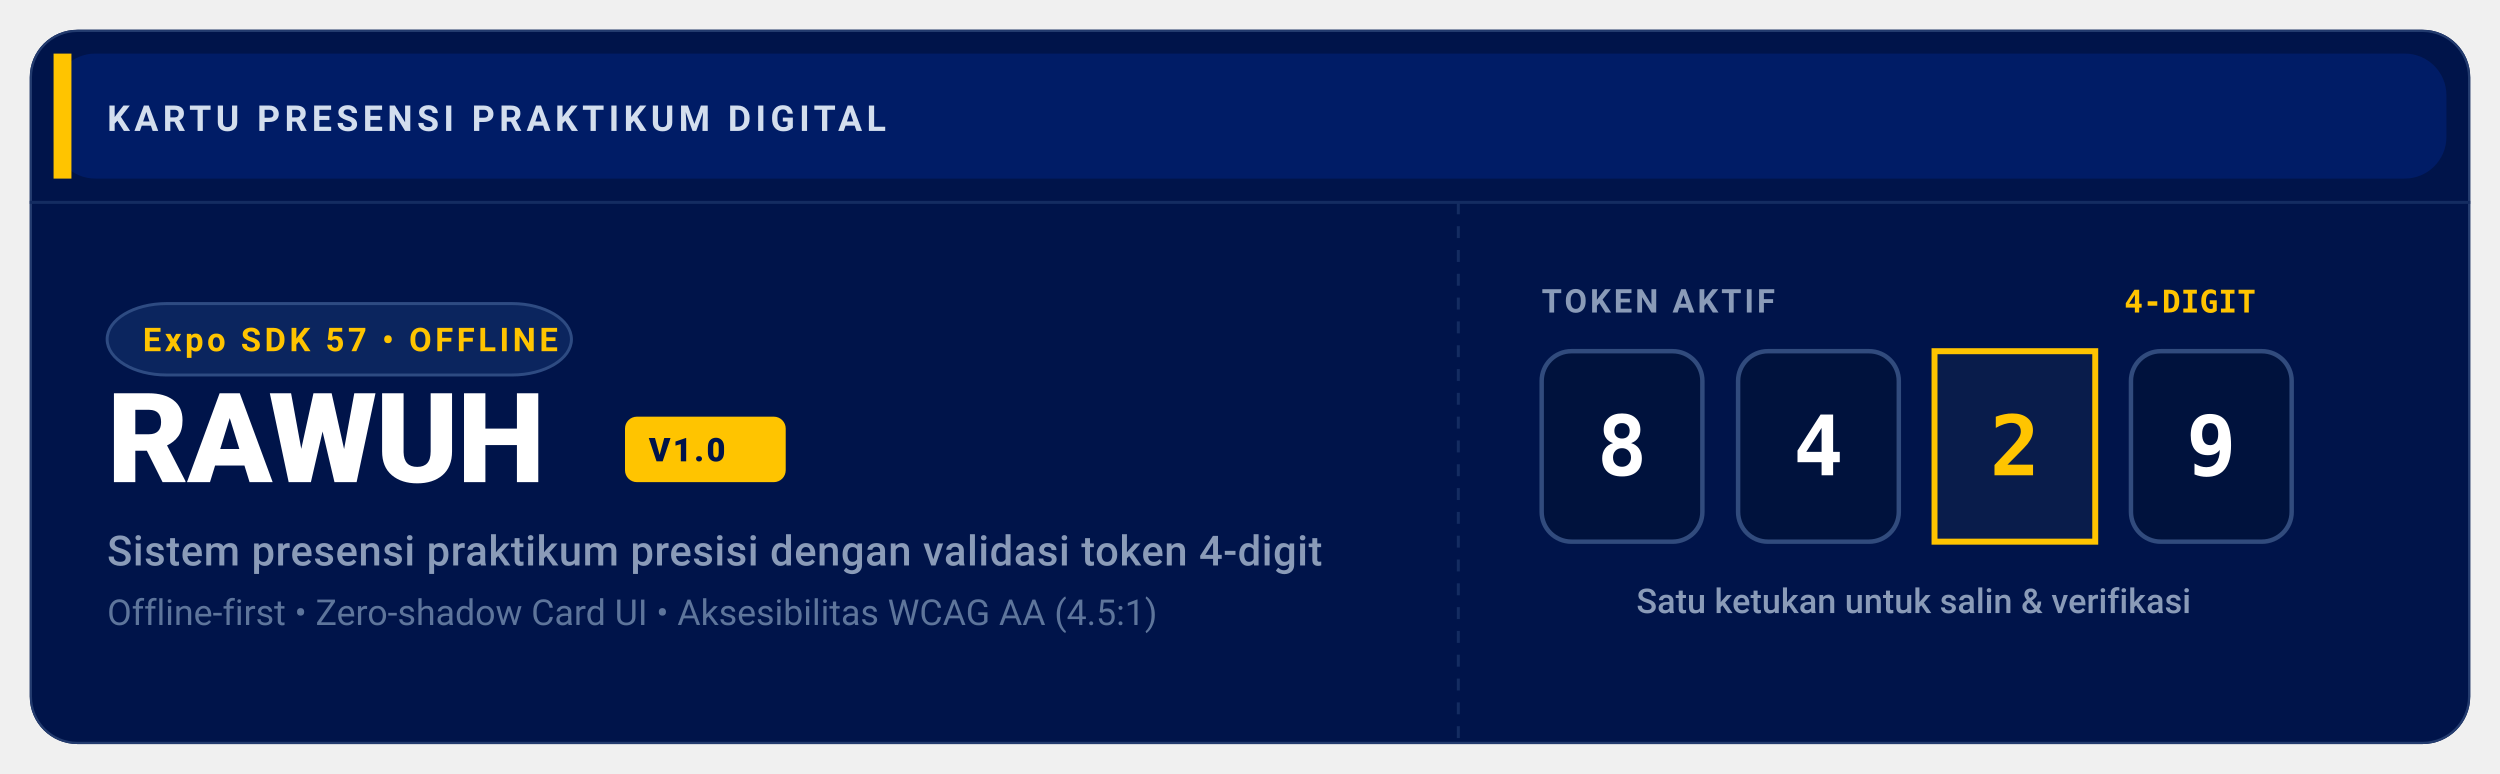
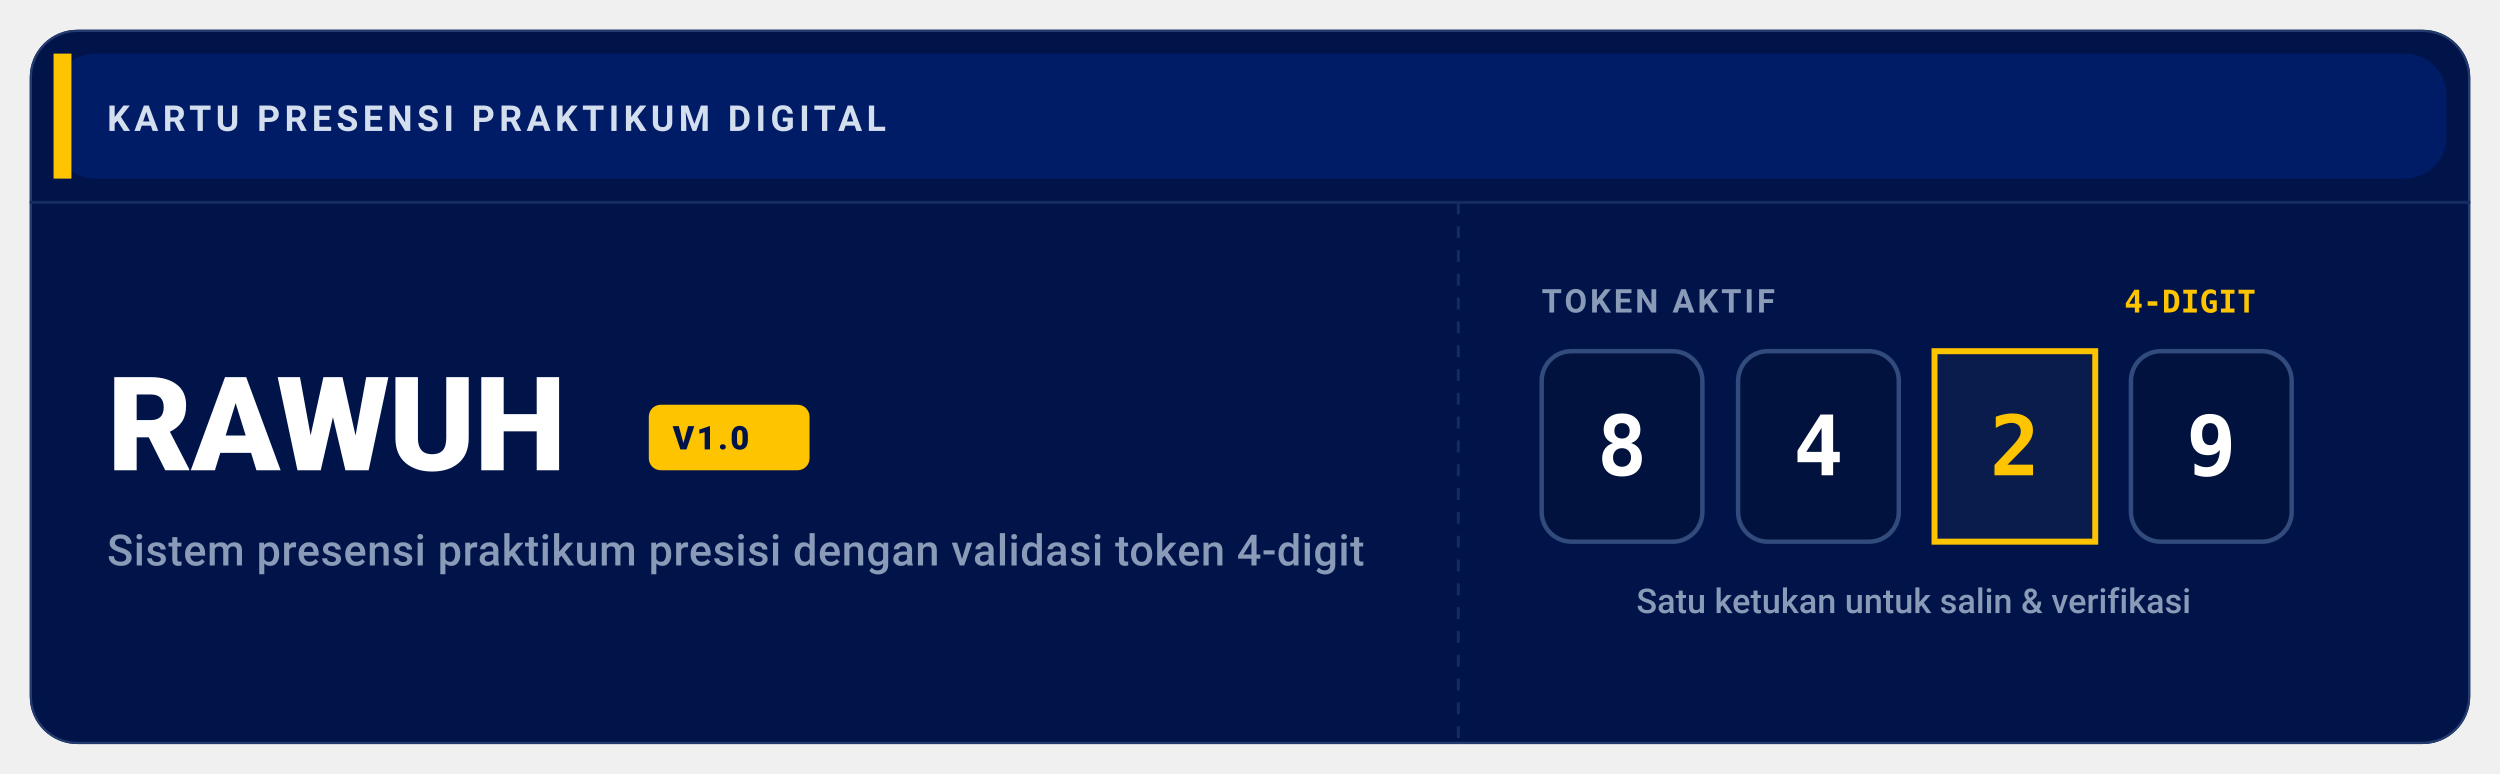
<svg xmlns="http://www.w3.org/2000/svg" viewBox="0 0 840 260" width="100%" height="260" fill="none">
  <defs>
    <style>
      .bg-card { fill: #00144A; stroke: #233B6E; stroke-width: 1.5; rx: 16px; }
      .header-strip { fill: #001C66; rx: 14px; }
      .header-accent { fill: #FFC400; }
-       .brand-title { font-family: -apple-system, BlinkMacSystemFont, 'Segoe UI', Roboto, Helvetica, Arial, sans-serif; font-weight: 800; font-size: 42px; fill: #FFFFFF; letter-spacing: -0.5px; }
-       .brand-sub { font-family: -apple-system, BlinkMacSystemFont, 'Segoe UI', Roboto, Helvetica, Arial, sans-serif; font-weight: 500; font-size: 14px; fill: #8A9BB8; letter-spacing: 0.2px; }
-       .pill-badge { fill: #0B255E; stroke: #2E4B82; stroke-width: 1; rx: 20px; }
-       .badge-text { font-family: -apple-system, BlinkMacSystemFont, 'Segoe UI', Roboto, sans-serif; font-weight: 600; font-size: 11px; fill: #FFC400; letter-spacing: 1.2px; text-transform: uppercase; }
+       .brand-title { font-family: -apple-system, BlinkMacSystemFont, 'Segoe UI', Roboto, Helvetica, Arial, sans-serif; font-weight: 800; font-size: 44px; fill: #FFFFFF; letter-spacing: -0.5px; }
+       .brand-sub { font-family: -apple-system, BlinkMacSystemFont, 'Segoe UI', Roboto, Helvetica, Arial, sans-serif; font-weight: 500; font-size: 14.5px; fill: #8A9BB8; letter-spacing: 0.2px; }
      .cell-box { fill: #00123D; stroke: #314B7D; stroke-width: 1.5; rx: 10px; }
      .cell-box-accent { stroke: #FFC400; stroke-width: 2; fill: #091C4B; }
      .cell-num { font-family: 'SF Mono', Monaco, Menlo, Consolas, monospace; font-weight: 700; font-size: 28px; fill: #FFFFFF; text-anchor: middle; dominant-baseline: central; }
      .cell-num-accent { fill: #FFC400; }
      .token-group { transform-origin: 640px 145px; }
    </style>
    <clipPath id="card-clip">
      <rect x="10" y="10" width="820" height="240" rx="16" />
    </clipPath>
  </defs>
  <g clip-path="url(#card-clip)">
    <rect x="10" y="10" width="820" height="240" class="bg-card" />
    <line x1="10" y1="68" x2="830" y2="68" stroke="#142C61" stroke-width="1" />
    <line x1="490" y1="68" x2="490" y2="250" stroke="#142C61" stroke-width="1" stroke-dasharray="4 4" />
    <rect x="18" y="18" width="804" height="42" class="header-strip" />
    <rect x="18" y="18" width="6" height="42" class="header-accent" />
    <text x="36" y="44" font-family="-apple-system, BlinkMacSystemFont, 'Segoe UI', Roboto, sans-serif" font-weight="700" font-size="12px" fill="#D3DEEE" letter-spacing="1.5px">KARTU PRESENSI PRAKTIKUM DIGITAL</text>
-     <g transform="translate(36, 102)">
-       <rect x="0" y="0" width="156" height="24" class="pill-badge" />
-       <text x="12" y="16" class="badge-text">Expo SDK 57 • OFFLINE</text>
-       <text x="0" y="60" class="brand-title">RAWUH</text>
-       <rect x="174" y="38" width="54" height="22" rx="4" fill="#FFC400" />
-       <text x="182" y="53" font-family="-apple-system, BlinkMacSystemFont, 'Segoe UI', Roboto, sans-serif" font-weight="800" font-size="11px" fill="#00144A" letter-spacing="0.8px">V1.0</text>
-       <text x="0" y="88" class="brand-sub">Sistem presensi praktikum presisi dengan validasi token 4-digit</text>
-       <text x="0" y="108" font-family="-apple-system, BlinkMacSystemFont, 'Segoe UI', Roboto, sans-serif" font-weight="400" font-size="12px" fill="#5E759B">Offline-first • Zero-shadow Card UI • Aksesibilitas WCAG AA (4.5:1)</text>
+     <g transform="translate(36, 120)">
+       <text x="0" y="38" class="brand-title">RAWUH</text>
+       <rect x="182" y="16" width="54" height="22" rx="4" fill="#FFC400" />
+       <text x="190" y="31" font-family="-apple-system, BlinkMacSystemFont, 'Segoe UI', Roboto, sans-serif" font-weight="800" font-size="11px" fill="#00144A" letter-spacing="0.8px">V1.0</text>
+       <text x="0" y="70" class="brand-sub">Sistem presensi praktikum presisi dengan validasi token 4-digit</text>
    </g>
    <g class="token-group">
      <text x="518" y="105" font-family="-apple-system, BlinkMacSystemFont, 'Segoe UI', Roboto, sans-serif" font-weight="600" font-size="11px" fill="#8A9BB8" letter-spacing="1px">TOKEN AKTIF</text>
      <text x="758" y="105" font-family="'SF Mono', Menlo, monospace" font-weight="600" font-size="10.5px" fill="#FFC400" text-anchor="end">4-DIGIT</text>
      <rect x="518" y="118" width="54" height="64" class="cell-box" />
      <text x="545" y="150" class="cell-num">8</text>
      <rect x="584" y="118" width="54" height="64" class="cell-box" />
      <text x="611" y="150" class="cell-num">4</text>
      <rect x="650" y="118" width="54" height="64" class="cell-box-accent" />
      <text x="677" y="150" class="cell-num cell-num-accent">2</text>
      <rect x="716" y="118" width="54" height="64" class="cell-box" />
      <text x="743" y="150" class="cell-num">9</text>
      <text x="643" y="206" font-family="-apple-system, BlinkMacSystemFont, 'Segoe UI', Roboto, sans-serif" font-weight="500" font-size="11.5px" fill="#8A9BB8" text-anchor="middle">Satu ketukan untuk salin &amp; verifikasi</text>
    </g>
  </g>
</svg>
